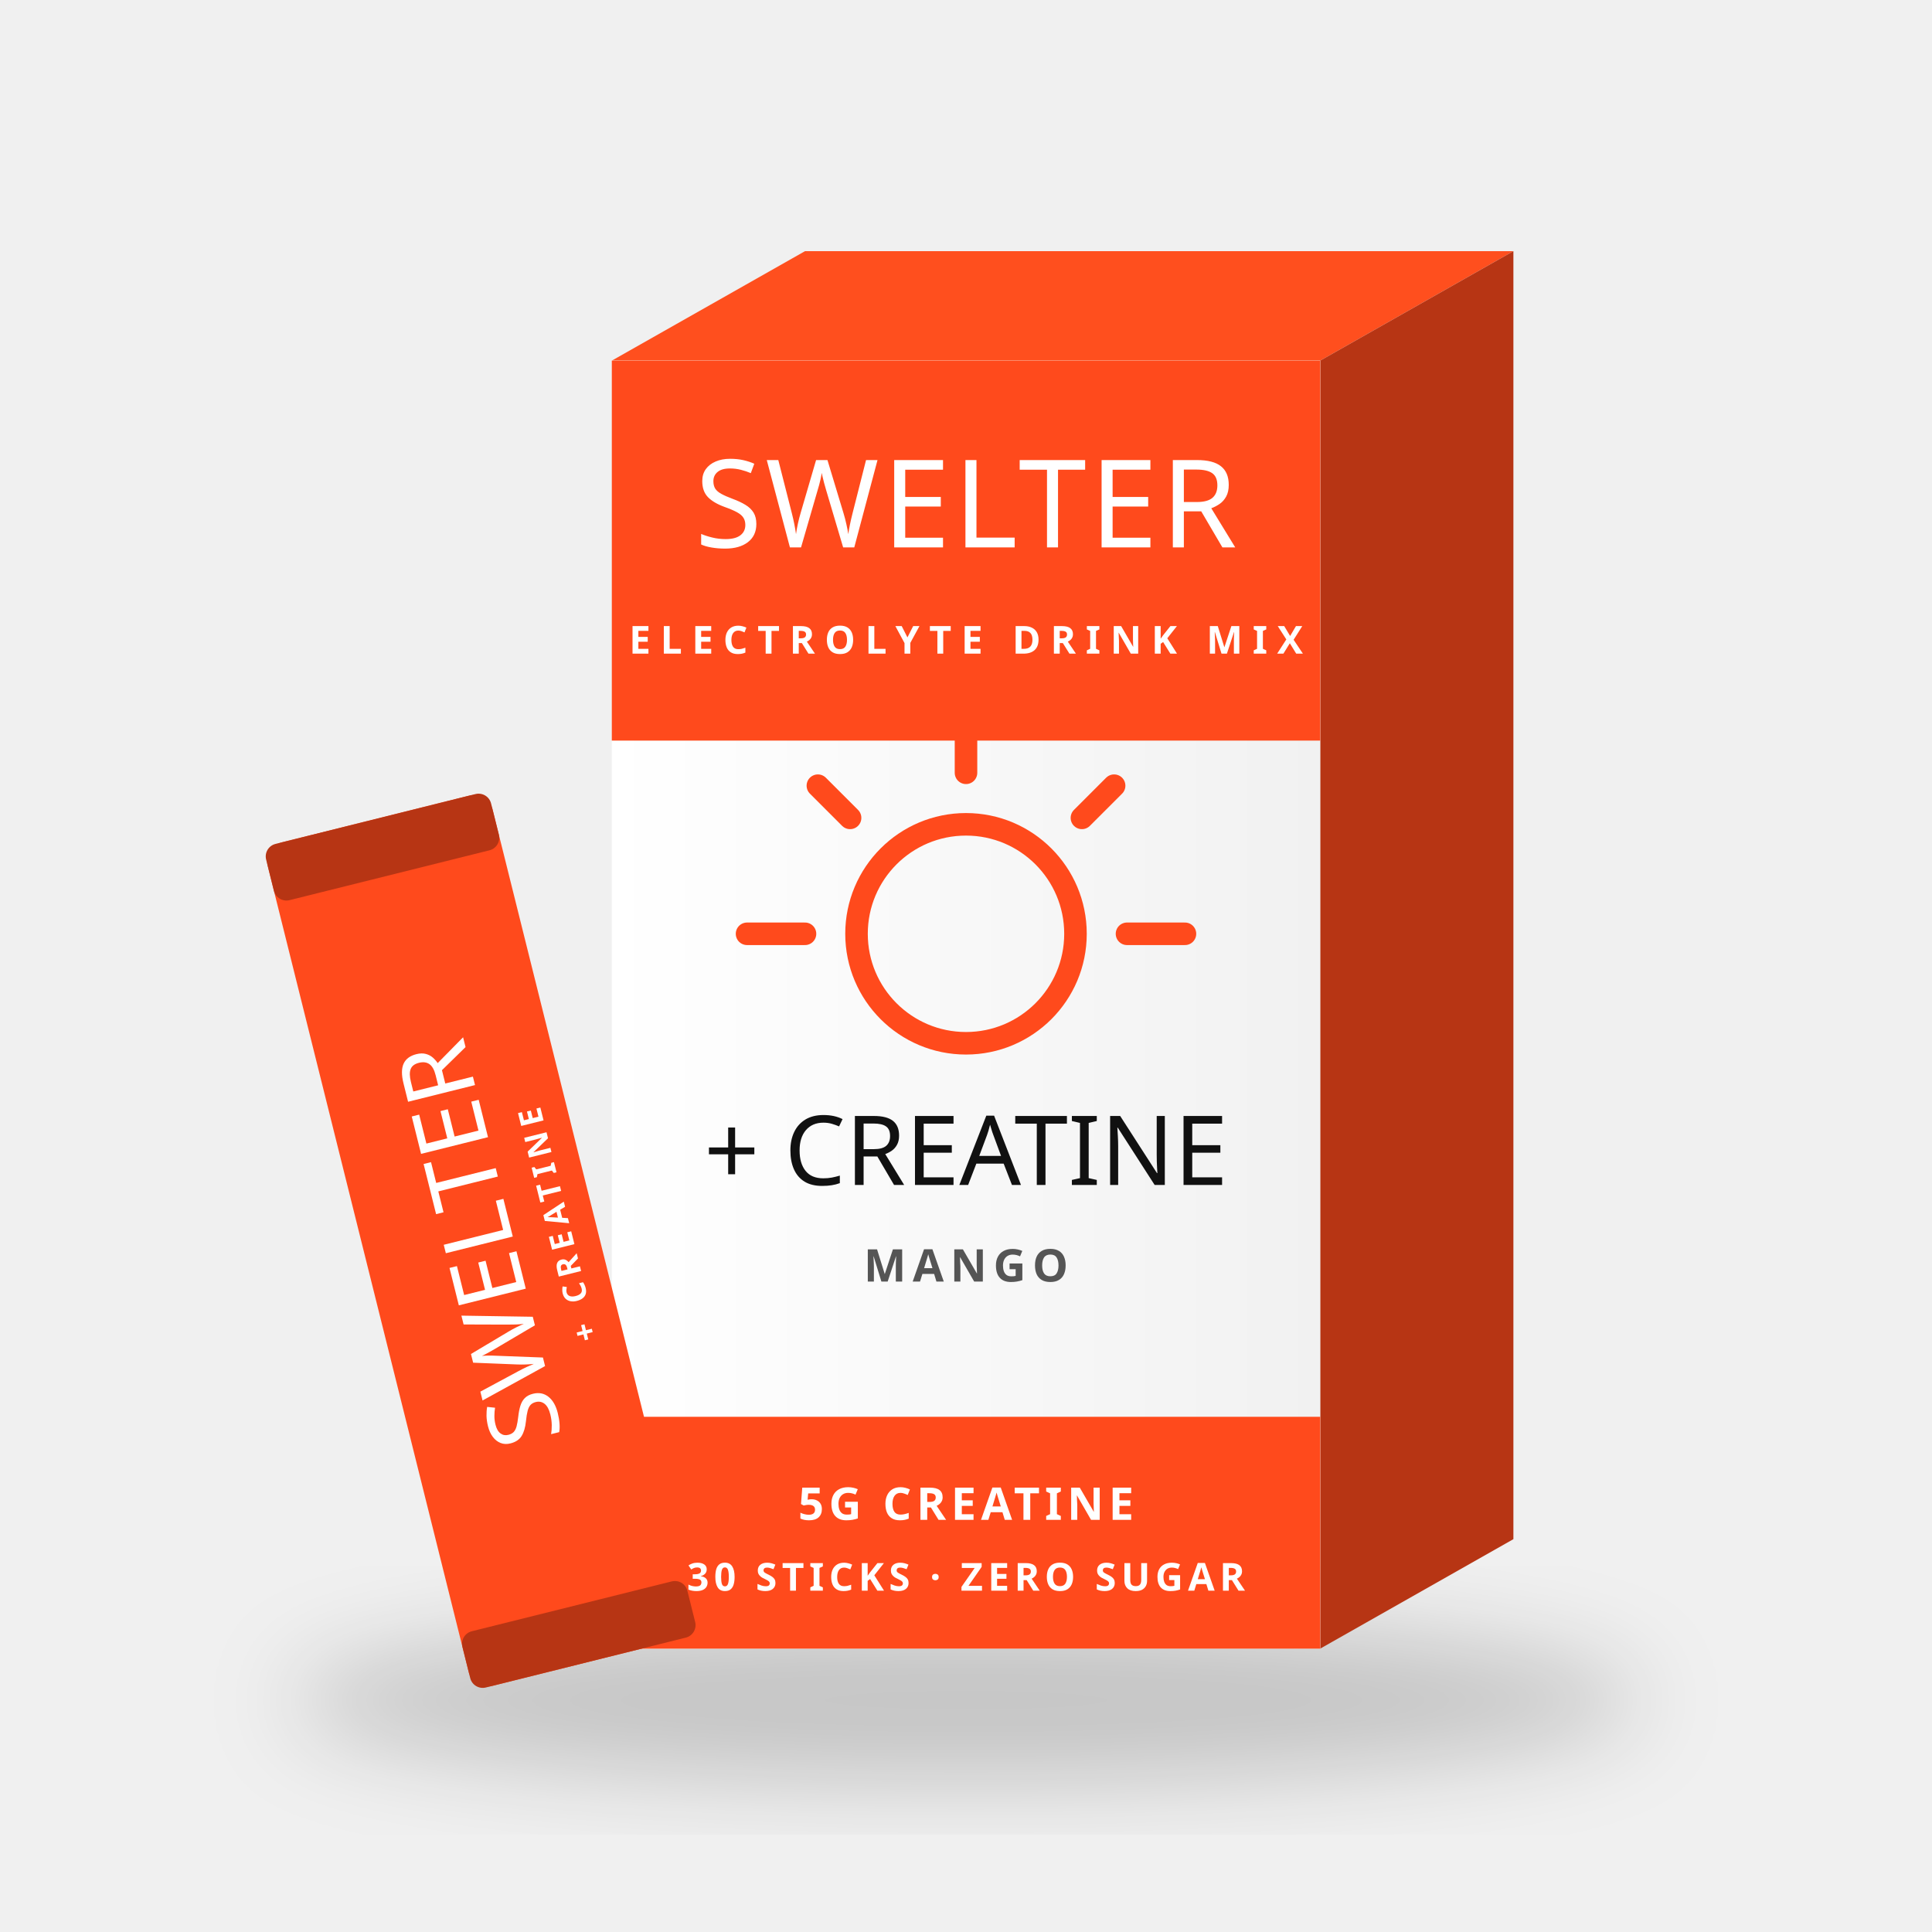
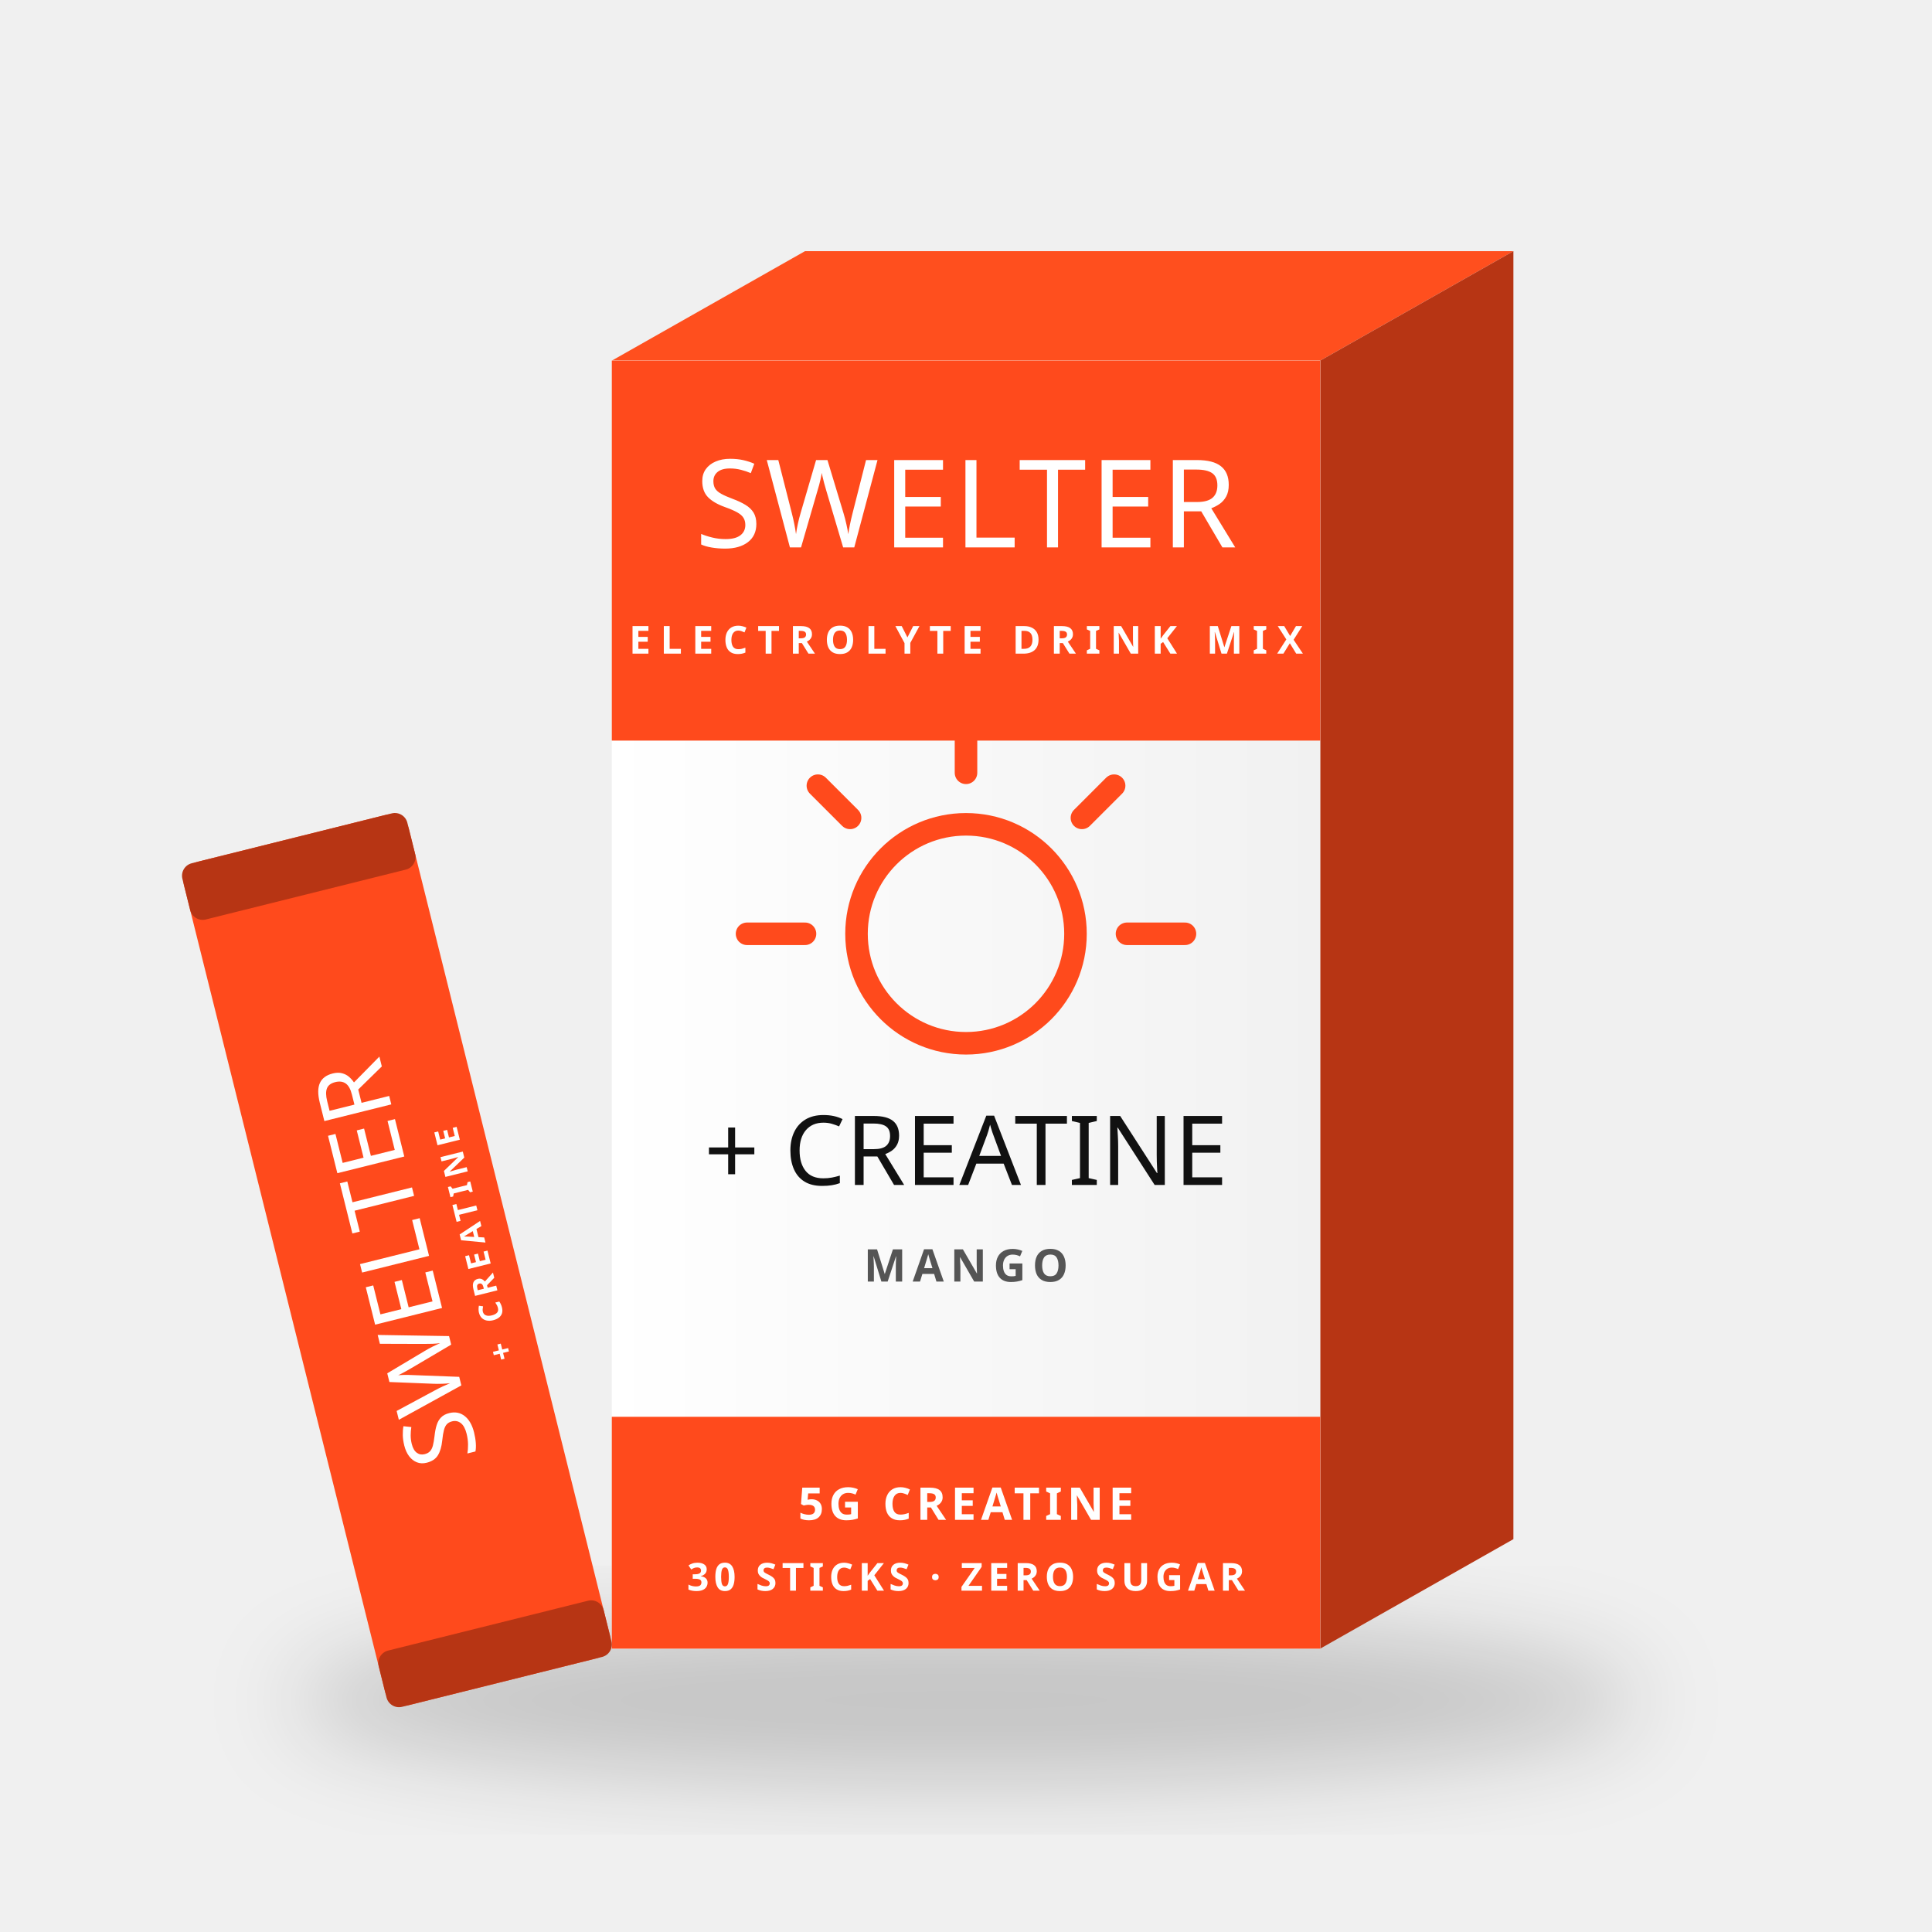
<svg xmlns="http://www.w3.org/2000/svg" viewBox="0 0 600 600" role="img" aria-label="SWELTER + Creatine box and stick pack">
  <defs>
    <linearGradient id="mg" x1="0" x2="1">
      <stop offset="0" stop-color="#fff" />
      <stop offset="1" stop-color="#f1f1f1" />
    </linearGradient>
    <filter id="ms" x="-30%" y="-30%" width="160%" height="160%">
      <feGaussianBlur stdDeviation="14" />
    </filter>
  </defs>
  <ellipse cx="300" cy="528" rx="210" ry="26" fill="#000" opacity=".18" filter="url(#ms)" />
  <polygon points="190,112 250,78 470,78 410,112" fill="#ff4f1e" />
  <polygon points="410,112 470,78 470,478 410,512" fill="#b73514" />
  <rect x="190" y="112" width="220" height="400" fill="url(#mg)" />
  <rect x="190" y="112" width="220" height="118" fill="#FF4A1C" />
  <text x="300" y="170" text-anchor="middle" font-family="Archivo Black, Archivo, sans-serif" font-size="38" fill="#ffffff" letter-spacing="1">SWELTER</text>
  <text x="300" y="203" text-anchor="middle" font-family="Archivo, sans-serif" font-weight="700" font-size="12" fill="#ffffff" letter-spacing="3">ELECTROLYTE DRINK MIX</text>
  <circle cx="300" cy="290" r="34" fill="none" stroke="#FF4A1C" stroke-width="7" />
  <path d="M250 290 h-18 M368 290 h-18 M300 240 v-14 M264 254 l-10 -10 M336 254 l10 -10" stroke="#FF4A1C" stroke-width="7" stroke-linecap="round" />
  <text x="300" y="368" text-anchor="middle" font-family="Archivo Black, Archivo, sans-serif" font-size="30" fill="#111">+ CREATINE</text>
  <text x="300" y="398" text-anchor="middle" font-family="Archivo, sans-serif" font-weight="700" font-size="14" fill="#555" letter-spacing="2">MANGO</text>
  <rect x="190" y="440" width="220" height="72" fill="#FF4A1C" />
  <text x="300" y="472" text-anchor="middle" font-family="Archivo, sans-serif" font-weight="800" font-size="14" fill="#ffffff" letter-spacing="1.5">5G CREATINE</text>
  <text x="300" y="494" text-anchor="middle" font-family="Archivo, sans-serif" font-weight="600" font-size="12" fill="#ffffff" letter-spacing="1.5">30 STICKS · ZERO SUGAR</text>
-   <g transform="rotate(-14 150 380)">
+   <g transform="translate(-26 6) rotate(-14 150 380)">
    <rect x="112" y="250" width="72" height="270" rx="6" fill="#FF4A1C" />
    <rect x="112" y="250" width="72" height="18" rx="4" fill="#b73514" />
    <rect x="112" y="502" width="72" height="18" rx="4" fill="#b73514" />
    <text x="0" y="0" transform="translate(158 386) rotate(-90)" text-anchor="middle" font-family="Archivo Black, Archivo, sans-serif" font-size="30" fill="#ffffff">SWELTER</text>
    <text x="0" y="0" transform="translate(176 386) rotate(-90)" text-anchor="middle" font-family="Archivo, sans-serif" font-weight="700" font-size="10" fill="#ffffff" letter-spacing="2">+ CREATINE</text>
  </g>
</svg>
